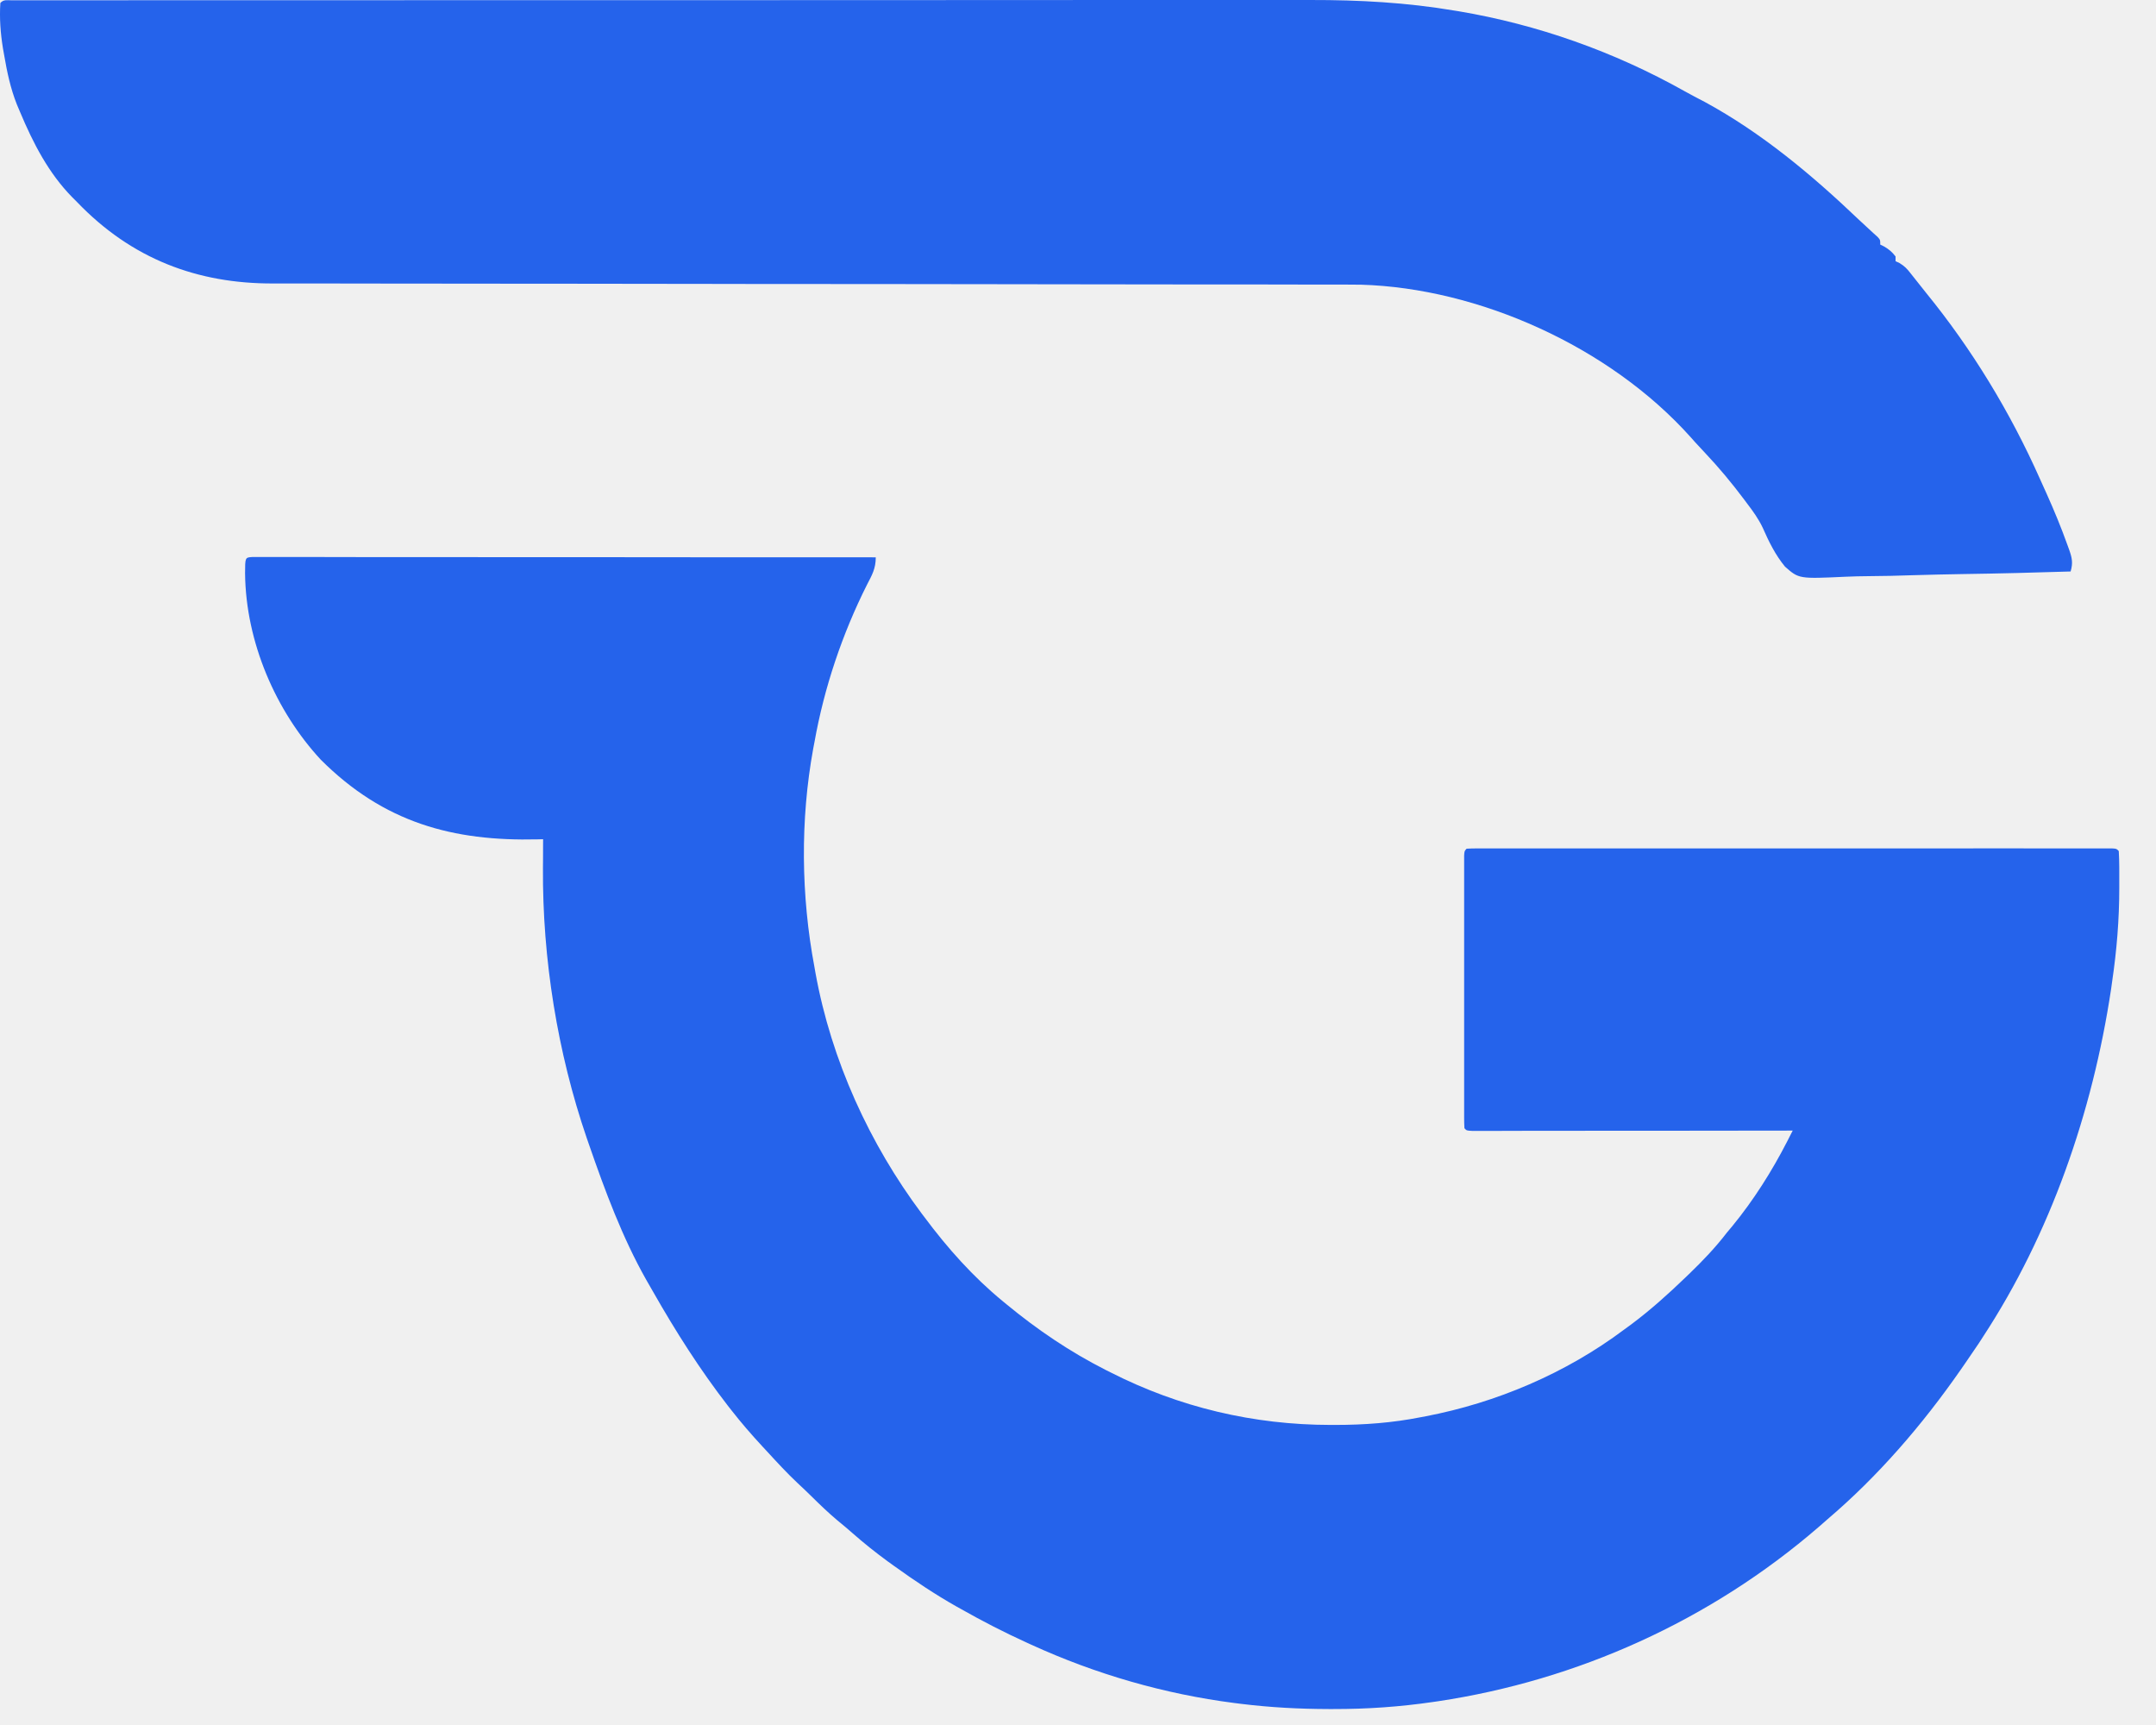
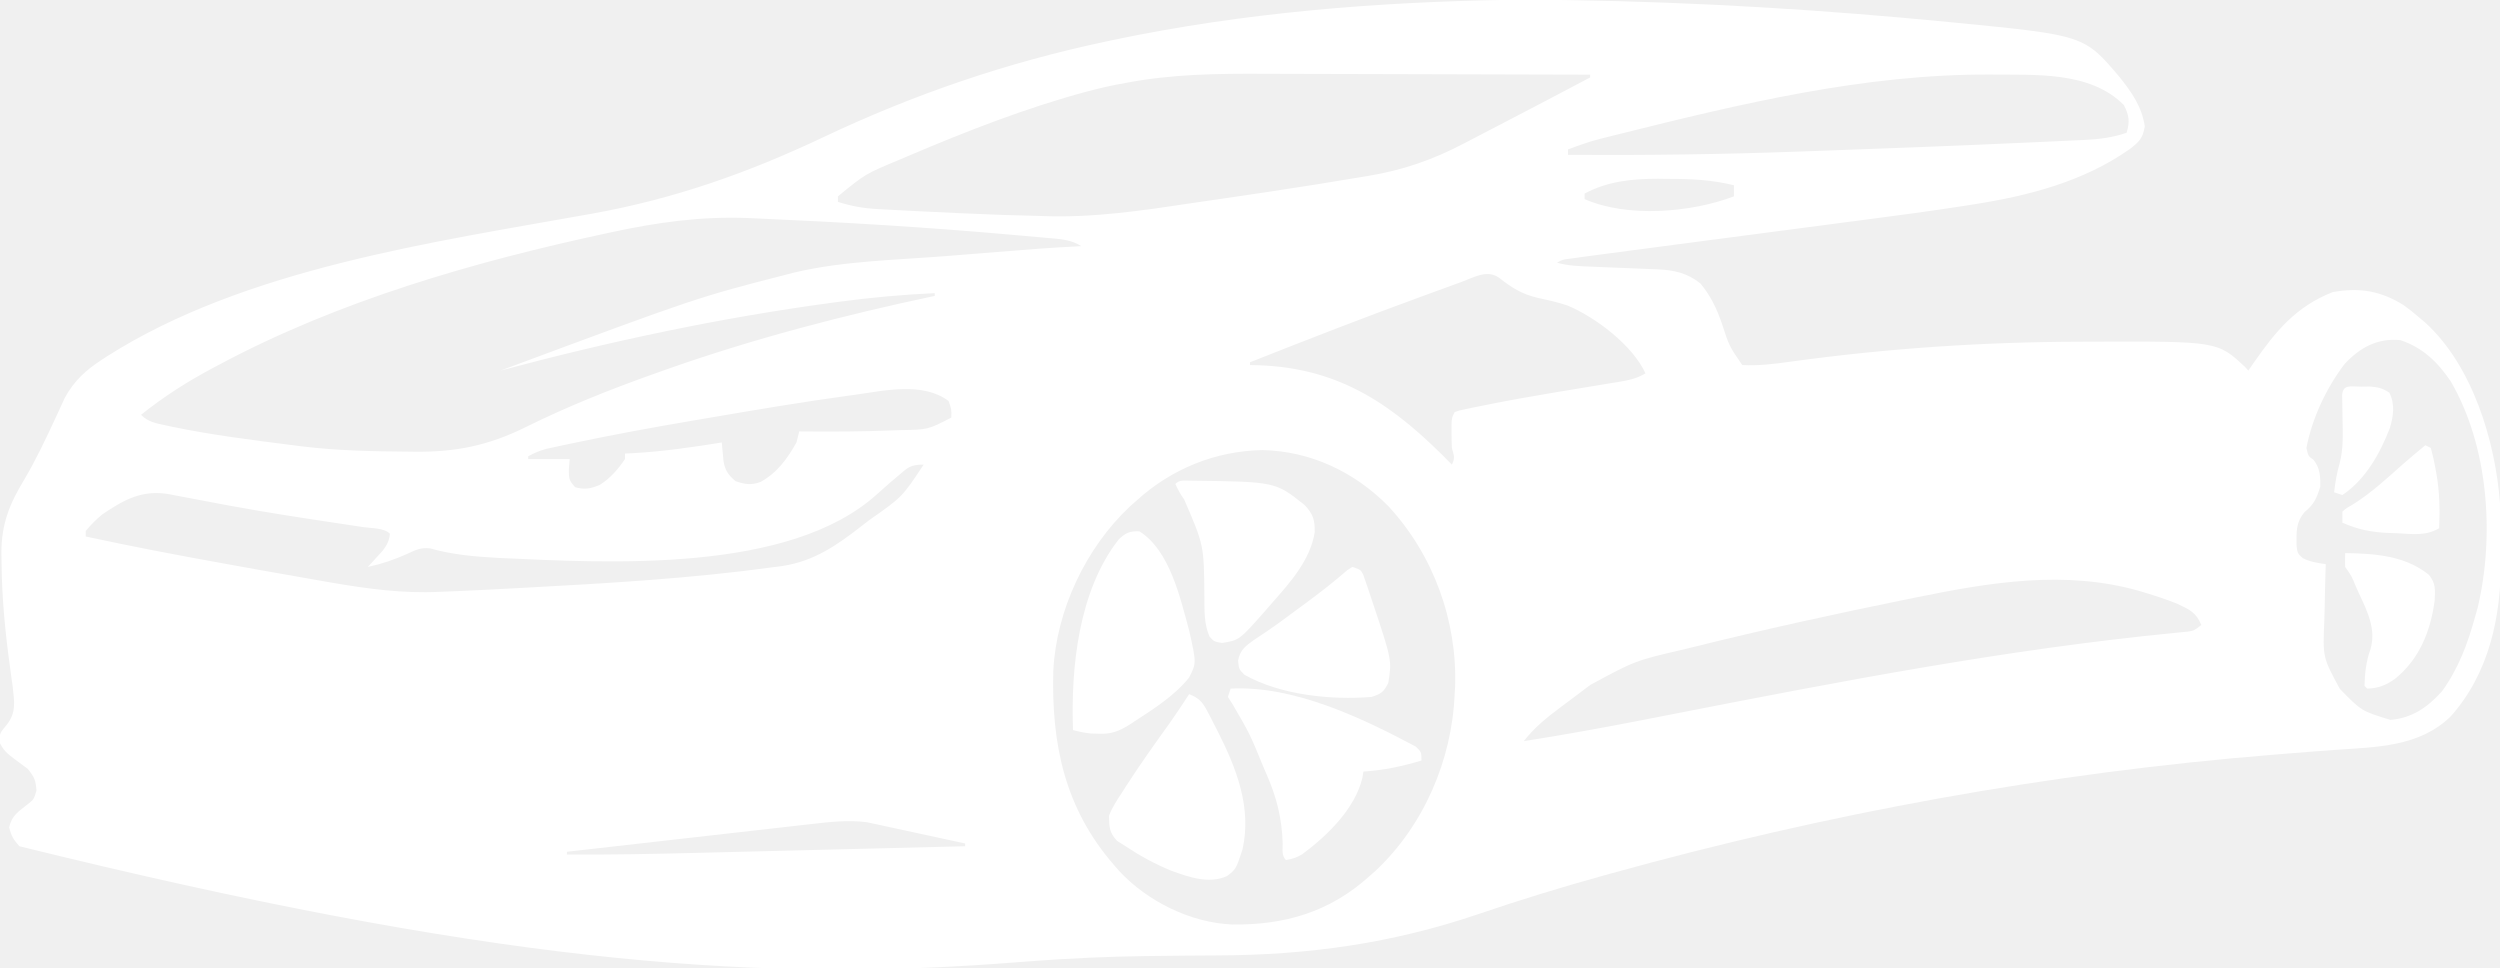
- <svg xmlns="http://www.w3.org/2000/svg" width="30" height="24" viewBox="0 0 30 24" fill="none">
-   <path d="M3.506 7.75C3.533 7.75 3.559 7.75 3.587 7.75C3.632 7.75 3.632 7.75 3.679 7.75C3.73 7.75 3.73 7.75 3.782 7.75C3.817 7.75 3.853 7.75 3.89 7.75C3.99 7.75 4.089 7.75 4.189 7.75C4.296 7.751 4.403 7.751 4.51 7.75C4.696 7.75 4.882 7.751 5.068 7.751C5.337 7.751 5.606 7.751 5.874 7.751C6.31 7.751 6.746 7.751 7.182 7.752C7.606 7.752 8.03 7.752 8.454 7.752C8.48 7.752 8.506 7.752 8.533 7.752C8.664 7.753 8.794 7.753 8.925 7.753C10.012 7.753 11.099 7.754 12.186 7.754C12.186 7.912 12.133 8.002 12.064 8.135C11.721 8.817 11.469 9.563 11.333 10.325C11.328 10.354 11.322 10.384 11.316 10.414C11.134 11.408 11.146 12.465 11.333 13.456C11.338 13.482 11.342 13.509 11.347 13.536C11.569 14.76 12.103 15.918 12.825 16.884C12.838 16.901 12.851 16.918 12.864 16.935C13.185 17.367 13.544 17.768 13.952 18.103C13.977 18.124 13.977 18.124 14.003 18.145C14.437 18.503 14.889 18.808 15.383 19.059C15.405 19.07 15.427 19.081 15.449 19.092C16.413 19.583 17.448 19.824 18.512 19.825C18.535 19.825 18.559 19.825 18.583 19.825C18.984 19.825 19.373 19.796 19.768 19.718C19.792 19.713 19.817 19.709 19.842 19.704C20.817 19.517 21.784 19.11 22.6 18.498C22.649 18.462 22.649 18.462 22.7 18.425C22.966 18.226 23.211 18.006 23.453 17.773C23.469 17.757 23.486 17.741 23.503 17.725C23.692 17.543 23.869 17.358 24.031 17.147C24.055 17.118 24.079 17.09 24.104 17.06C24.4 16.699 24.656 16.295 24.872 15.873C24.885 15.846 24.899 15.819 24.913 15.792C24.924 15.771 24.934 15.751 24.945 15.73C24.921 15.73 24.898 15.73 24.874 15.73C24.306 15.731 23.739 15.731 23.172 15.732C22.897 15.732 22.623 15.732 22.348 15.732C22.109 15.733 21.87 15.733 21.631 15.733C21.504 15.733 21.378 15.733 21.251 15.733C21.132 15.734 21.013 15.734 20.894 15.734C20.85 15.734 20.806 15.734 20.762 15.734C20.703 15.734 20.643 15.734 20.583 15.734C20.55 15.734 20.517 15.734 20.482 15.734C20.407 15.73 20.407 15.73 20.377 15.697C20.374 15.647 20.373 15.597 20.373 15.547C20.373 15.514 20.373 15.482 20.373 15.449C20.373 15.413 20.373 15.377 20.373 15.34C20.373 15.302 20.373 15.265 20.373 15.226C20.373 15.101 20.373 14.976 20.373 14.851C20.373 14.765 20.373 14.679 20.373 14.592C20.373 14.411 20.373 14.23 20.373 14.049C20.373 13.839 20.373 13.629 20.373 13.42C20.373 13.218 20.373 13.017 20.373 12.815C20.373 12.729 20.373 12.643 20.373 12.558C20.373 12.438 20.373 12.318 20.373 12.198C20.373 12.162 20.373 12.126 20.373 12.089C20.373 12.057 20.373 12.024 20.373 11.991C20.373 11.963 20.373 11.934 20.373 11.905C20.377 11.841 20.377 11.841 20.407 11.808C20.456 11.805 20.504 11.804 20.552 11.804C20.584 11.804 20.616 11.804 20.648 11.804C20.683 11.804 20.718 11.804 20.754 11.804C20.791 11.804 20.828 11.804 20.866 11.804C20.969 11.804 21.072 11.804 21.175 11.804C21.286 11.804 21.397 11.804 21.508 11.804C21.725 11.803 21.943 11.803 22.16 11.804C22.337 11.804 22.513 11.804 22.69 11.804C22.715 11.804 22.74 11.804 22.766 11.804C22.817 11.804 22.868 11.804 22.919 11.804C23.397 11.803 23.876 11.804 24.354 11.804C24.765 11.804 25.176 11.804 25.587 11.804C26.063 11.804 26.54 11.803 27.017 11.804C27.067 11.804 27.118 11.804 27.169 11.804C27.206 11.804 27.206 11.804 27.245 11.804C27.421 11.804 27.598 11.804 27.774 11.803C27.989 11.803 28.204 11.803 28.419 11.804C28.529 11.804 28.639 11.804 28.748 11.804C28.867 11.803 28.986 11.804 29.105 11.804C29.14 11.804 29.175 11.804 29.211 11.804C29.242 11.804 29.274 11.804 29.306 11.804C29.334 11.804 29.361 11.804 29.39 11.804C29.451 11.808 29.451 11.808 29.482 11.841C29.491 11.989 29.489 12.138 29.489 12.286C29.489 12.319 29.489 12.319 29.489 12.354C29.489 12.792 29.454 13.22 29.39 13.654C29.383 13.707 29.383 13.707 29.375 13.762C29.116 15.482 28.528 17.171 27.594 18.597C27.573 18.629 27.553 18.66 27.532 18.693C27.472 18.782 27.412 18.871 27.35 18.96C27.327 18.993 27.304 19.027 27.28 19.061C26.745 19.829 26.131 20.54 25.432 21.135C25.392 21.17 25.351 21.205 25.311 21.241C23.791 22.556 21.936 23.38 20.014 23.669C19.991 23.672 19.968 23.675 19.945 23.679C19.482 23.747 19.021 23.779 18.554 23.778C18.532 23.778 18.51 23.778 18.488 23.778C18.08 23.777 17.677 23.756 17.271 23.706C17.239 23.702 17.208 23.698 17.175 23.694C16.203 23.569 15.249 23.294 14.348 22.882C14.328 22.873 14.309 22.864 14.289 22.855C13.977 22.713 13.673 22.557 13.373 22.387C13.352 22.376 13.332 22.364 13.31 22.352C13.011 22.183 12.726 21.992 12.445 21.79C12.414 21.768 12.384 21.747 12.353 21.724C12.182 21.599 12.018 21.468 11.857 21.326C11.79 21.267 11.722 21.21 11.653 21.154C11.527 21.048 11.409 20.935 11.292 20.819C11.228 20.756 11.164 20.695 11.098 20.634C10.951 20.496 10.814 20.347 10.677 20.198C10.652 20.171 10.627 20.145 10.602 20.117C10.453 19.956 10.311 19.792 10.176 19.619C10.16 19.599 10.145 19.579 10.128 19.558C9.741 19.058 9.404 18.528 9.088 17.973C9.056 17.917 9.023 17.86 8.991 17.804C8.66 17.218 8.419 16.569 8.197 15.928C8.18 15.881 8.18 15.881 8.164 15.833C7.757 14.645 7.547 13.341 7.555 12.076C7.555 12.037 7.556 11.998 7.556 11.958C7.556 11.864 7.557 11.77 7.557 11.676C7.519 11.677 7.519 11.677 7.48 11.678C6.307 11.706 5.344 11.45 4.462 10.568C3.838 9.893 3.42 8.935 3.41 7.977C3.411 7.757 3.411 7.757 3.506 7.75Z" fill="#2563EB" />
-   <path d="M0.16 0.004C0.187 0.004 0.214 0.004 0.242 0.004C0.287 0.004 0.287 0.004 0.333 0.004C0.364 0.004 0.396 0.004 0.429 0.004C0.536 0.004 0.644 0.004 0.752 0.004C0.829 0.004 0.907 0.004 0.984 0.004C1.154 0.004 1.323 0.004 1.492 0.004C1.744 0.004 1.995 0.004 2.247 0.003C2.722 0.003 3.198 0.003 3.674 0.003C4.041 0.003 4.409 0.003 4.777 0.003C4.882 0.003 4.988 0.003 5.094 0.003C5.12 0.003 5.146 0.003 5.174 0.003C5.914 0.002 6.654 0.002 7.394 0.002C7.422 0.002 7.45 0.002 7.479 0.002C7.62 0.002 7.762 0.002 7.903 0.002C7.931 0.002 7.96 0.002 7.989 0.002C8.045 0.002 8.102 0.002 8.159 0.002C9.042 0.002 9.925 0.002 10.809 0.002C11.801 0.001 12.793 0.001 13.785 0.001C13.891 0.001 13.997 0.001 14.103 0.001C14.129 0.001 14.155 0.001 14.182 0.001C14.601 0.001 15.02 0.001 15.439 0C15.86 0 16.282 0 16.704 0C16.954 0 17.204 0 17.454 0C17.642 -0 17.829 1.9694e-05 18.017 0C18.092 0 18.168 0 18.243 8.23985e-05C18.911 -0.001 19.575 0.035 20.236 0.147C20.257 0.15 20.277 0.153 20.299 0.157C21.391 0.341 22.458 0.717 23.439 1.268C23.532 1.32 23.625 1.369 23.719 1.417C24.509 1.846 25.209 2.43 25.869 3.06C25.913 3.101 25.958 3.142 26.002 3.183C26.024 3.203 26.046 3.223 26.069 3.245C26.097 3.27 26.097 3.27 26.125 3.295C26.163 3.337 26.163 3.337 26.163 3.403C26.19 3.416 26.19 3.416 26.218 3.43C26.284 3.469 26.328 3.505 26.376 3.568C26.376 3.59 26.376 3.611 26.376 3.634C26.394 3.643 26.412 3.651 26.431 3.66C26.501 3.702 26.536 3.739 26.587 3.805C26.658 3.896 26.73 3.987 26.803 4.077C27.436 4.854 27.971 5.731 28.386 6.665C28.417 6.734 28.448 6.802 28.479 6.871C28.584 7.105 28.681 7.34 28.768 7.583C28.78 7.615 28.78 7.615 28.792 7.649C28.833 7.765 28.846 7.833 28.812 7.951C28.311 7.967 27.81 7.98 27.309 7.987C27.077 7.991 26.844 7.996 26.612 8.003C26.409 8.01 26.206 8.015 26.003 8.016C25.895 8.017 25.788 8.019 25.681 8.024C25.031 8.054 25.031 8.054 24.838 7.884C24.704 7.721 24.614 7.539 24.528 7.343C24.469 7.219 24.393 7.113 24.311 7.006C24.297 6.988 24.284 6.97 24.27 6.951C24.1 6.724 23.92 6.507 23.727 6.303C23.574 6.139 23.574 6.139 23.529 6.087C22.392 4.815 20.566 4.009 18.941 3.961C18.75 3.958 18.558 3.959 18.367 3.959C18.302 3.959 18.237 3.959 18.172 3.959C17.994 3.958 17.816 3.958 17.638 3.958C17.446 3.958 17.254 3.958 17.062 3.958C16.75 3.957 16.439 3.957 16.128 3.957C15.602 3.957 15.076 3.956 14.55 3.955C14.347 3.955 14.145 3.955 13.942 3.954C13.92 3.954 13.897 3.954 13.874 3.954C13.339 3.954 12.804 3.953 12.268 3.952C12.245 3.952 12.222 3.952 12.197 3.952C11.651 3.952 11.105 3.951 10.559 3.951C10.524 3.951 10.524 3.951 10.488 3.951C10.299 3.95 10.11 3.95 9.92 3.95C9.139 3.95 8.358 3.949 7.577 3.947C7.467 3.947 7.356 3.947 7.246 3.947C7.224 3.947 7.202 3.947 7.18 3.947C6.831 3.946 6.482 3.946 6.133 3.946C5.782 3.946 5.431 3.946 5.08 3.945C4.89 3.944 4.7 3.944 4.51 3.944C4.336 3.945 4.162 3.944 3.988 3.944C3.925 3.943 3.862 3.943 3.8 3.944C2.749 3.947 1.833 3.605 1.071 2.81C1.038 2.777 1.038 2.777 1.005 2.744C0.678 2.412 0.462 1.995 0.279 1.558C0.265 1.523 0.25 1.489 0.235 1.454C0.146 1.23 0.098 1.002 0.057 0.762C0.051 0.733 0.046 0.703 0.041 0.672C0.007 0.462 -0.009 0.254 0.005 0.041C0.052 -0.009 0.095 0.004 0.16 0.004Z" fill="#2563EB" />
+ <svg xmlns="http://www.w3.org/2000/svg" version="1.1" width="904" height="350">
+   <path d="M0 0 C6.324 -0.093 12.641 -0.049 18.965 0.05 C20.229 0.068 21.493 0.086 22.795 0.104 C68.598 0.799 114.379 3.597 159.965 8.05 C160.995 8.15 160.995 8.15 162.045 8.252 C208.62 12.815 208.62 12.815 221.403 27.925 C225.836 33.49 229.435 38.572 230.528 45.738 C229.773 50.182 228.518 51.279 224.965 54.05 C208.189 65.771 188.537 70.831 168.613 73.956 C167.533 74.127 166.454 74.297 165.342 74.473 C152.439 76.485 139.495 78.18 126.547 79.871 C123.904 80.218 121.26 80.567 118.617 80.915 C112.433 81.73 106.249 82.541 100.065 83.351 C91.001 84.539 81.938 85.731 72.875 86.923 C72.204 87.012 71.532 87.1 70.84 87.191 C69.5 87.367 68.159 87.544 66.819 87.72 C62.332 88.311 57.845 88.899 53.359 89.487 C46.893 90.335 40.429 91.188 33.965 92.05 C32.741 92.213 32.741 92.213 31.491 92.38 C29.462 92.652 27.434 92.931 25.406 93.21 C24.373 93.352 23.34 93.494 22.275 93.64 C19.948 93.941 19.948 93.941 17.965 95.05 C22.164 96.209 26.31 96.324 30.641 96.48 C32.374 96.554 34.106 96.628 35.838 96.703 C38.557 96.816 41.275 96.925 43.994 97.024 C46.627 97.122 49.259 97.237 51.891 97.355 C53.098 97.393 53.098 97.393 54.329 97.431 C60.248 97.713 65.087 98.732 69.832 102.554 C73.603 107.093 75.724 111.623 77.653 117.175 C80.251 125.2 80.251 125.2 84.965 132.05 C90.91 132.367 96.562 131.648 102.447 130.831 C137.281 126.009 172.242 123.678 207.403 123.613 C208.641 123.607 209.879 123.601 211.155 123.594 C256.795 123.447 256.795 123.447 266.711 132.675 C267.125 133.129 267.539 133.583 267.965 134.05 C268.606 133.121 269.247 132.191 269.907 131.234 C277.829 119.855 285.155 110.905 298.465 105.675 C308.113 103.952 315.699 105.157 324.09 110.371 C326.146 111.84 328.056 113.396 329.965 115.05 C330.611 115.59 331.257 116.131 331.922 116.687 C349.021 132.235 357.309 159.588 358.965 182.05 C359.131 186.659 359.193 191.263 359.206 195.874 C359.215 198.018 359.246 200.161 359.278 202.304 C359.436 222.757 355.119 243.391 341.2 259.035 C329.814 270.229 314.067 270.17 299.115 271.22 C292.614 271.681 286.118 272.214 279.622 272.742 C278.961 272.795 278.301 272.848 277.621 272.902 C196.108 279.451 115.699 294.161 36.965 316.05 C36.252 316.248 35.538 316.445 34.803 316.649 C19.652 320.842 4.689 325.43 -10.189 330.502 C-41.594 341.196 -71.933 345.425 -105.058 345.532 C-112.82 345.559 -120.582 345.642 -128.343 345.738 C-129.112 345.747 -129.88 345.756 -130.672 345.766 C-144.201 345.938 -157.665 346.546 -171.16 347.55 C-172.075 347.618 -172.99 347.686 -173.933 347.755 C-175.739 347.889 -177.546 348.023 -179.352 348.157 C-180.22 348.221 -181.089 348.285 -181.984 348.351 C-183.256 348.446 -183.256 348.446 -184.554 348.542 C-275.766 355.136 -370.119 347.487 -538.035 306.05 C-540.153 303.662 -540.96 302.358 -541.722 299.238 C-540.771 294.829 -538.311 293.527 -534.894 290.777 C-532.777 289.066 -532.777 289.066 -531.847 285.925 C-532.089 282.217 -532.641 280.937 -535.035 278.05 C-536.562 276.886 -538.105 275.741 -539.66 274.613 C-542.559 272.419 -543.874 271.401 -545.41 268.05 C-545.035 265.05 -545.035 265.05 -542.535 262.05 C-539.118 257.627 -539.855 253.828 -540.437 248.468 C-540.746 246.121 -541.073 243.777 -541.398 241.432 C-543.138 228.809 -544.361 216.368 -544.472 203.613 C-544.505 201.811 -544.505 201.811 -544.539 199.972 C-544.515 189.636 -541.673 182.377 -536.347 173.613 C-532.073 166.405 -528.539 158.896 -525.015 151.3 C-524.673 150.567 -524.33 149.833 -523.978 149.078 C-523.171 147.344 -522.377 145.604 -521.585 143.863 C-518.217 137.753 -514.039 133.916 -508.285 130.175 C-507.298 129.531 -507.298 129.531 -506.292 128.875 C-456.338 97.097 -388.104 87.595 -330.837 77.294 C-301.133 71.943 -274.551 62.555 -247.347 49.675 C-214.286 34.029 -180.858 22.626 -145.035 15.05 C-143.442 14.711 -143.442 14.711 -141.816 14.364 C-95.191 4.618 -47.539 0.788 0 0 Z M-138.035 30.05 C-139.142 30.254 -140.25 30.458 -141.391 30.668 C-143.924 31.156 -146.41 31.729 -148.91 32.363 C-149.862 32.604 -150.814 32.845 -151.795 33.093 C-173.987 39.034 -195.726 47.567 -216.847 56.55 C-217.948 57.018 -219.048 57.485 -220.182 57.967 C-232.146 62.954 -232.146 62.954 -242.035 71.05 C-242.035 71.71 -242.035 72.37 -242.035 73.05 C-237.177 74.587 -232.837 75.372 -227.714 75.648 C-227.026 75.687 -226.338 75.726 -225.629 75.766 C-223.39 75.89 -221.15 76.002 -218.91 76.113 C-217.34 76.196 -215.77 76.279 -214.2 76.362 C-204.398 76.874 -194.593 77.314 -184.785 77.675 C-183.731 77.715 -182.678 77.755 -181.593 77.797 C-179.376 77.87 -177.158 77.926 -174.94 77.969 C-172.894 78.011 -170.847 78.058 -168.802 78.148 C-149.818 78.974 -131.454 76.11 -112.743 73.301 C-109.414 72.805 -106.082 72.325 -102.75 71.845 C-92.167 70.32 -81.596 68.721 -71.035 67.05 C-70.239 66.924 -69.443 66.799 -68.624 66.669 C-63.94 65.924 -59.261 65.158 -54.586 64.365 C-53.159 64.124 -51.731 63.887 -50.302 63.656 C-37.922 61.636 -26.857 57.813 -15.777 51.976 C-15.069 51.61 -14.361 51.244 -13.631 50.867 C-11.387 49.706 -9.148 48.534 -6.91 47.363 C-5.358 46.557 -3.806 45.752 -2.254 44.947 C2.157 42.658 6.562 40.356 10.965 38.05 C12.681 37.153 12.681 37.153 14.431 36.238 C19.617 33.524 24.796 30.797 29.965 28.05 C29.965 27.72 29.965 27.39 29.965 27.05 C11.162 26.98 -7.642 26.927 -26.446 26.895 C-35.179 26.879 -43.912 26.859 -52.645 26.824 C-60.267 26.794 -67.889 26.775 -75.511 26.768 C-79.538 26.764 -83.564 26.755 -87.591 26.733 C-104.61 26.643 -121.252 26.811 -138.035 30.05 Z M40.653 48.488 C39.98 48.655 39.307 48.823 38.614 48.995 C30.151 51.091 30.151 51.091 21.965 54.05 C21.965 54.71 21.965 55.37 21.965 56.05 C50.014 56.224 77.993 55.876 106.022 54.839 C108.834 54.736 111.646 54.635 114.458 54.535 C139.142 53.658 163.824 52.706 188.498 51.58 C190.513 51.488 192.528 51.4 194.543 51.312 C198.227 51.149 201.911 50.975 205.594 50.796 C207.188 50.728 207.188 50.728 208.814 50.658 C214.177 50.382 218.877 49.79 223.965 48.05 C225.137 43.948 224.884 41.846 222.965 38.05 C210.757 25.691 190.745 27.205 174.658 27.01 C129.257 26.771 84.479 37.55 40.653 48.488 Z M27.965 70.05 C27.965 70.71 27.965 71.37 27.965 72.05 C43.379 78.85 66.46 76.957 81.965 71.05 C81.965 69.73 81.965 68.41 81.965 67.05 C73.98 65.047 66.298 64.716 58.09 64.738 C56.901 64.722 55.711 64.706 54.485 64.689 C45.248 64.684 36.215 65.591 27.965 70.05 Z M-324.035 84.05 C-324.689 84.191 -325.343 84.331 -326.017 84.476 C-373.865 94.767 -422.741 108.855 -466.035 132.05 C-466.701 132.403 -467.368 132.756 -468.055 133.119 C-477.341 138.058 -485.82 143.469 -494.035 150.05 C-491.382 152.703 -488.651 153.086 -485.097 153.863 C-484.334 154.03 -483.571 154.198 -482.785 154.37 C-468.349 157.369 -453.654 159.188 -439.035 161.05 C-437.96 161.187 -436.886 161.325 -435.779 161.466 C-423.017 163.014 -410.25 163.267 -397.41 163.363 C-396.258 163.377 -396.258 163.377 -395.083 163.392 C-380.225 163.552 -368.356 161.157 -354.893 154.47 C-339.654 146.93 -324.062 140.733 -308.035 135.05 C-306.866 134.633 -305.697 134.216 -304.493 133.787 C-272.691 122.541 -240.018 114.032 -207.035 107.05 C-207.035 106.72 -207.035 106.39 -207.035 106.05 C-218.64 106.589 -230.085 107.622 -241.597 109.175 C-242.404 109.283 -243.211 109.391 -244.043 109.502 C-284.659 114.97 -324.456 123.458 -364.035 134.05 C-292.88 107.586 -292.88 107.586 -260.285 99.238 C-259.467 99.026 -258.649 98.813 -257.807 98.595 C-240.027 94.385 -221.152 94.094 -202.99 92.653 C-200.216 92.433 -197.441 92.209 -194.666 91.984 C-167.484 89.791 -167.484 89.791 -154.035 89.05 C-157.863 86.619 -161.961 86.463 -166.363 86.085 C-167.204 86.008 -168.044 85.93 -168.911 85.849 C-171.701 85.595 -174.493 85.353 -177.285 85.113 C-178.246 85.028 -179.207 84.942 -180.198 84.855 C-210.421 82.179 -240.724 80.371 -271.035 79.05 C-272.786 78.972 -272.786 78.972 -274.572 78.892 C-291.593 78.237 -307.423 80.447 -324.035 84.05 Z M-16.511 101.988 C-17.374 102.3 -18.236 102.612 -19.124 102.934 C-21.971 103.967 -24.816 105.008 -27.66 106.05 C-28.628 106.403 -29.596 106.756 -30.594 107.12 C-51.539 114.761 -72.309 122.837 -93.035 131.05 C-93.035 131.38 -93.035 131.71 -93.035 132.05 C-91.993 132.076 -90.952 132.102 -89.878 132.128 C-59.872 133.187 -40.675 146.891 -20.035 168.05 C-18.754 165.489 -19.337 164.775 -20.035 162.05 C-20.126 160.177 -20.165 158.301 -20.16 156.425 C-20.162 155.464 -20.165 154.502 -20.167 153.511 C-20.035 151.05 -20.035 151.05 -19.035 149.05 C-17.369 148.475 -17.369 148.475 -15.128 148.007 C-13.824 147.732 -13.824 147.732 -12.493 147.452 C-11.517 147.257 -10.54 147.063 -9.535 146.863 C-8.515 146.654 -7.495 146.444 -6.444 146.229 C0.864 144.768 8.195 143.479 15.543 142.238 C16.92 142.005 16.92 142.005 18.325 141.768 C22.964 140.987 27.605 140.217 32.249 139.462 C33.982 139.175 35.716 138.888 37.45 138.601 C38.25 138.474 39.05 138.347 39.874 138.216 C43.537 137.606 46.774 137.014 49.965 135.05 C45.336 124.939 31.988 114.796 21.84 110.55 C18.269 109.315 14.654 108.54 10.965 107.738 C5.335 106.445 1.52 104.042 -2.976 100.476 C-7.372 97.431 -11.969 100.324 -16.511 101.988 Z M302.758 131.687 C296.152 140.395 291.01 151.294 288.965 162.05 C289.653 165.026 289.653 165.026 291.465 166.238 C293.874 169.148 294.073 172.401 293.965 176.05 C292.687 180.24 291.69 182.46 288.278 185.238 C285.041 189.175 285.405 192.347 285.399 197.308 C285.732 200.107 285.732 200.107 287.625 201.855 C290.39 203.267 292.911 203.595 295.965 204.05 C295.91 205.653 295.91 205.653 295.854 207.288 C295.726 211.295 295.647 215.301 295.581 219.309 C295.546 221.036 295.498 222.762 295.437 224.488 C294.871 237.737 294.871 237.737 301.047 249.145 C308.896 257.176 308.896 257.176 319.34 260.363 C327.241 259.682 332.742 255.83 337.965 250.05 C343.921 241.851 347.313 232.743 349.965 223.05 C350.286 221.921 350.607 220.792 350.938 219.628 C357.054 193.573 354.792 161.253 341.118 137.894 C336.434 130.966 331.005 125.73 322.965 123.05 C314.622 122.232 308.366 125.695 302.758 131.687 Z M-235.847 142.8 C-236.621 142.905 -237.394 143.011 -238.191 143.119 C-255.04 145.417 -271.806 148.268 -288.567 151.131 C-290.623 151.482 -292.679 151.831 -294.736 152.18 C-309.124 154.631 -323.466 157.251 -337.746 160.273 C-338.927 160.521 -340.108 160.769 -341.324 161.024 C-342.413 161.26 -343.501 161.495 -344.622 161.738 C-345.574 161.944 -346.527 162.149 -347.508 162.361 C-349.897 163.013 -351.873 163.856 -354.035 165.05 C-354.035 165.38 -354.035 165.71 -354.035 166.05 C-349.085 166.05 -344.135 166.05 -339.035 166.05 C-339.189 167.937 -339.189 167.937 -339.347 169.863 C-339.33 173.115 -339.32 173.738 -337.035 176.238 C-333.555 177.18 -331.402 176.776 -328.105 175.347 C-324.347 172.993 -321.515 169.701 -319.035 166.05 C-319.035 165.39 -319.035 164.73 -319.035 164.05 C-317.758 163.994 -317.758 163.994 -316.457 163.937 C-305.527 163.344 -294.835 161.794 -284.035 160.05 C-283.981 160.665 -283.928 161.28 -283.873 161.914 C-283.795 162.722 -283.717 163.53 -283.636 164.363 C-283.562 165.163 -283.488 165.964 -283.412 166.789 C-282.842 170.206 -281.666 171.834 -279.035 174.05 C-275.676 175.213 -273.444 175.558 -270.05 174.335 C-264.061 171.074 -260.327 165.92 -257.035 160.05 C-256.674 158.724 -256.336 157.391 -256.035 156.05 C-255.483 156.056 -254.932 156.061 -254.364 156.066 C-243.643 156.153 -232.936 156.11 -222.222 155.675 C-220.892 155.629 -220.892 155.629 -219.534 155.582 C-209.501 155.422 -209.501 155.422 -201.035 151.05 C-200.965 148.047 -200.965 148.047 -202.035 145.05 C-211.326 138.1 -225.114 141.284 -235.847 142.8 Z M-134.035 181.05 C-134.842 181.766 -135.649 182.481 -136.48 183.218 C-152.411 198.15 -163.083 220.745 -164.161 242.615 C-164.879 269.206 -160.002 292.511 -142.035 313.05 C-141.203 314.007 -141.203 314.007 -140.355 314.984 C-130.096 326.004 -114.523 333.722 -99.421 334.351 C-80.553 334.587 -64.318 329.871 -50.035 317.05 C-49.237 316.345 -48.439 315.64 -47.617 314.914 C-30.229 298.604 -19.997 274.856 -19.035 251.05 C-18.983 250.264 -18.932 249.478 -18.878 248.667 C-17.995 224.607 -26.704 200.676 -43.035 183.05 C-55.195 170.741 -71.047 163.18 -88.535 162.8 C-105.535 163.108 -121.476 169.606 -134.035 181.05 Z M-220.347 172.175 C-221.324 173 -222.301 173.825 -223.308 174.675 C-224.847 176.015 -226.378 177.363 -227.886 178.738 C-259.608 207.491 -325.007 203.615 -364.86 201.792 C-373.141 201.348 -381.499 200.638 -389.5 198.343 C-392.886 197.952 -394.775 198.934 -397.847 200.363 C-402.572 202.466 -406.983 203.982 -412.035 205.05 C-411.541 204.519 -411.047 203.988 -410.539 203.441 C-409.898 202.735 -409.257 202.028 -408.597 201.3 C-407.959 200.604 -407.321 199.908 -406.664 199.191 C-405.039 197.057 -404.351 195.695 -404.035 193.05 C-406.188 190.897 -410.629 191.105 -413.605 190.667 C-415.452 190.388 -417.3 190.108 -419.147 189.828 C-420.128 189.681 -421.108 189.533 -422.119 189.382 C-435.259 187.409 -448.389 185.409 -461.457 182.996 C-462.349 182.831 -463.241 182.667 -464.16 182.498 C-468.387 181.714 -472.611 180.915 -476.832 180.097 C-478.355 179.81 -479.879 179.524 -481.402 179.238 C-482.076 179.102 -482.75 178.966 -483.445 178.825 C-493.416 176.979 -499.98 180.592 -508.035 186.05 C-510.35 187.949 -512.101 189.741 -514.035 192.05 C-514.035 192.71 -514.035 193.37 -514.035 194.05 C-497.276 197.66 -480.464 200.883 -463.59 203.907 C-459.67 204.611 -455.751 205.322 -451.832 206.033 C-444.238 207.405 -436.639 208.739 -429.035 210.05 C-427.848 210.257 -426.662 210.463 -425.44 210.676 C-412.172 212.959 -399.49 214.708 -386.035 214.05 C-384.077 213.972 -382.12 213.895 -380.163 213.818 C-373.263 213.53 -366.368 213.171 -359.472 212.8 C-358.233 212.734 -356.995 212.668 -355.718 212.601 C-325.505 210.977 -295.155 209.246 -265.16 205.113 C-264.139 204.979 -263.118 204.846 -262.066 204.709 C-250.7 202.962 -242.454 197.268 -233.535 190.3 C-232.159 189.236 -232.159 189.236 -230.756 188.151 C-218.794 179.781 -218.794 179.781 -211.035 168.05 C-215.9 168.05 -216.737 169.081 -220.347 172.175 Z M147.965 216.05 C146.949 216.256 145.934 216.462 144.887 216.674 C118.861 221.967 92.925 227.63 67.153 234.05 C66.243 234.276 65.334 234.501 64.397 234.733 C46.271 238.922 46.271 238.922 30.09 247.675 C29.513 248.105 28.936 248.534 28.341 248.977 C27.143 249.872 25.949 250.774 24.76 251.682 C22.96 253.054 21.144 254.403 19.325 255.75 C14.282 259.524 9.852 263.046 5.965 268.05 C20.177 265.819 34.308 263.265 48.426 260.511 C49.252 260.35 50.079 260.189 50.93 260.023 C54.377 259.35 57.825 258.677 61.272 258.002 C120.837 246.347 180.593 234.851 241.057 228.935 C241.955 228.843 242.853 228.751 243.778 228.656 C244.901 228.55 244.901 228.55 246.047 228.442 C248.283 228.111 248.283 228.111 250.965 226.05 C249.116 221.47 246.535 220.378 242.204 218.347 C238.382 216.816 234.533 215.545 230.59 214.363 C229.92 214.16 229.25 213.958 228.559 213.75 C201.716 206.091 174.712 210.605 147.965 216.05 Z M-251.939 298.06 C-252.896 298.167 -253.853 298.275 -254.839 298.385 C-257.978 298.738 -261.116 299.097 -264.253 299.457 C-266.439 299.704 -268.625 299.95 -270.811 300.196 C-276.545 300.844 -282.279 301.496 -288.013 302.149 C-293.871 302.816 -299.73 303.478 -305.589 304.14 C-317.072 305.439 -328.553 306.743 -340.035 308.05 C-340.035 308.38 -340.035 308.71 -340.035 309.05 C-324.337 309.158 -308.66 308.841 -292.968 308.445 C-289.546 308.359 -286.124 308.276 -282.702 308.192 C-276.257 308.035 -269.812 307.875 -263.367 307.714 C-256.015 307.531 -248.662 307.35 -241.31 307.17 C-226.218 306.8 -211.126 306.426 -196.035 306.05 C-196.035 305.72 -196.035 305.39 -196.035 305.05 C-201.298 303.9 -206.563 302.761 -211.831 301.632 C-213.62 301.247 -215.408 300.859 -217.196 300.468 C-219.776 299.904 -222.358 299.351 -224.941 298.8 C-225.731 298.625 -226.521 298.45 -227.335 298.27 C-228.095 298.11 -228.855 297.95 -229.638 297.785 C-230.624 297.571 -230.624 297.571 -231.63 297.354 C-238.444 296.493 -245.159 297.274 -251.939 298.06 Z " fill="#fff" transform="translate(545.0347,-0.05029297)" />
+   <path d="M0 0 C11.012 6.882 14.789 24.148 18 35.875 C20.648 47.682 20.648 47.682 17.93 52.949 C12.63 59.514 5.029 64.32 -2 68.875 C-2.593 69.263 -3.185 69.65 -3.796 70.05 C-7.558 72.373 -10.274 73.37 -14.688 73.188 C-16.055 73.151 -16.055 73.151 -17.449 73.113 C-19.745 72.899 -21.779 72.46 -24 71.875 C-24.809 49.296 -22.016 21.508 -7.496 2.953 C-5.018 0.546 -3.453 -0.144 0 0 Z " fill="#fff" transform="translate(412,192.125)" />
+   <path d="M0 0 C3.367 1.381 4.716 2.652 6.402 5.859 C6.816 6.639 7.229 7.419 7.655 8.222 C8.29 9.473 8.29 9.473 8.938 10.75 C9.597 12.026 9.597 12.026 10.269 13.329 C17.047 26.718 22.71 40.983 19.281 56.188 C16.946 63.268 16.946 63.268 13.668 65.805 C7.123 68.737 -0.143 66.155 -6.562 63.812 C-12.413 61.405 -17.741 58.506 -23 55 C-24.516 54.041 -24.516 54.041 -26.062 53.062 C-28.875 50.069 -28.91 48.087 -29 44 C-27.827 40.95 -26.113 38.341 -24.312 35.625 C-23.571 34.46 -23.571 34.46 -22.814 33.272 C-17.882 25.614 -12.601 18.198 -7.285 10.805 C-4.765 7.265 -2.367 3.644 0 0 Z " fill="#fff" transform="translate(430,251)" />
+   <path d="M0 0 C22.793 -1.179 47.291 10.514 67 21 C69 23 69 23 69 26 C61.998 28.117 55.307 29.54 48 30 C47.887 30.728 47.773 31.457 47.656 32.207 C45.007 43.48 34.827 53.279 25.824 59.941 C23.872 61.074 22.228 61.653 20 62 C18.31 60.31 18.867 58.196 18.813 55.937 C18.545 46.872 16.64 39.339 13 31 C12.431 29.686 12.431 29.686 11.851 28.345 C7.019 16.518 7.019 16.518 0.629 5.531 C0.091 4.696 -0.446 3.861 -1 3 C-0.67 2.01 -0.34 1.02 0 0 Z " fill="#fff" transform="translate(445,249)" />
+   <path d="M0 0 C30.74 0.36 30.74 0.36 41.312 8.812 C44.39 12.061 45.043 14.21 44.961 18.723 C43.347 28.704 36.047 36.882 29.562 44.188 C28.687 45.196 27.812 46.206 26.938 47.215 C17.69 57.687 17.69 57.687 11.438 58.688 C8.562 58.188 8.562 58.188 6.914 56.363 C4.887 51.601 5.118 47 5.062 41.875 C4.924 23.363 4.924 23.363 -2.254 6.766 C-3.577 5.001 -4.498 3.178 -5.438 1.188 C-3.84 -0.41 -2.22 0.017 0 0 Z " fill="#fff" transform="translate(430.4375,173.8125)" />
+   <path d="M0 0 C3 1 3 1 3.936 2.759 C4.194 3.515 4.452 4.272 4.719 5.051 C5.01 5.889 5.301 6.727 5.601 7.591 C5.898 8.489 6.194 9.387 6.5 10.312 C6.808 11.223 7.115 12.133 7.432 13.072 C14.314 33.729 14.314 33.729 13 42 C11.273 45.289 10.558 45.814 7 47 C-7.631 48.229 -26.051 46.321 -39 39 C-41 37 -41 37 -41.312 33.875 C-40.586 30.055 -38.714 28.664 -35.625 26.438 C-34.059 25.388 -32.493 24.339 -30.919 23.3 C-27.009 20.651 -23.235 17.808 -19.438 15 C-18.613 14.395 -17.788 13.791 -16.938 13.167 C-11.733 9.338 -6.69 5.402 -1.812 1.16 C-1.214 0.777 -0.616 0.394 0 0 Z " fill="#fff" transform="translate(489,205)" />
+   <path d="M0 0 C10.668 0.162 21.676 0.873 30.332 7.891 C32.813 11.028 32.554 13.208 32.383 17.086 C30.921 28.213 26.856 38.351 18 45.5 C14.744 47.756 12.041 48.901 8 49 C7.67 48.67 7.34 48.34 7 48 C7.111 43.471 7.589 39.142 9.125 34.875 C11.324 27.649 8.033 21.037 5 14.562 C4.631 13.748 4.263 12.934 3.883 12.096 C2.341 8.287 2.341 8.287 0 5 C-0.041 3.334 -0.043 1.666 0 0 Z " fill="#fff" transform="translate(848,200)" />
+   <path d="M0 0 C0.66 0.33 1.32 0.66 2 1 C2.66 3.433 3.181 5.776 3.625 8.25 C3.757 8.963 3.889 9.677 4.025 10.412 C5.15 16.957 5.307 23.367 5 30 C0.086 32.912 -4.719 32.087 -10.25 31.812 C-11.262 31.781 -12.274 31.749 -13.316 31.717 C-19.492 31.44 -24.344 30.51 -30 28 C-30 26.68 -30 25.36 -30 24 C-28.559 22.754 -28.559 22.754 -26.438 21.562 C-19.584 17.32 -13.776 11.856 -7.756 6.535 C-5.209 4.309 -2.609 2.152 0 0 Z " fill="#fff" transform="translate(877,161)" />
+   <path d="M0 0 C1.058 -0.014 2.117 -0.028 3.207 -0.043 C6.135 0.183 7.763 0.577 10.188 2.188 C12.291 6.394 11.647 10.645 10.352 14.996 C6.788 24.192 1.568 33.601 -6.812 39.188 C-7.803 38.858 -8.793 38.528 -9.812 38.188 C-9.354 34.52 -8.819 31.211 -7.777 27.652 C-6.43 22.371 -6.632 17.165 -6.75 11.75 C-6.784 9.772 -6.814 7.794 -6.84 5.816 C-6.858 4.951 -6.876 4.085 -6.894 3.194 C-6.721 -1.05 -3.532 0.021 0 0 Z " fill="#fff" transform="translate(853.8125,139.8125)" />
</svg>
